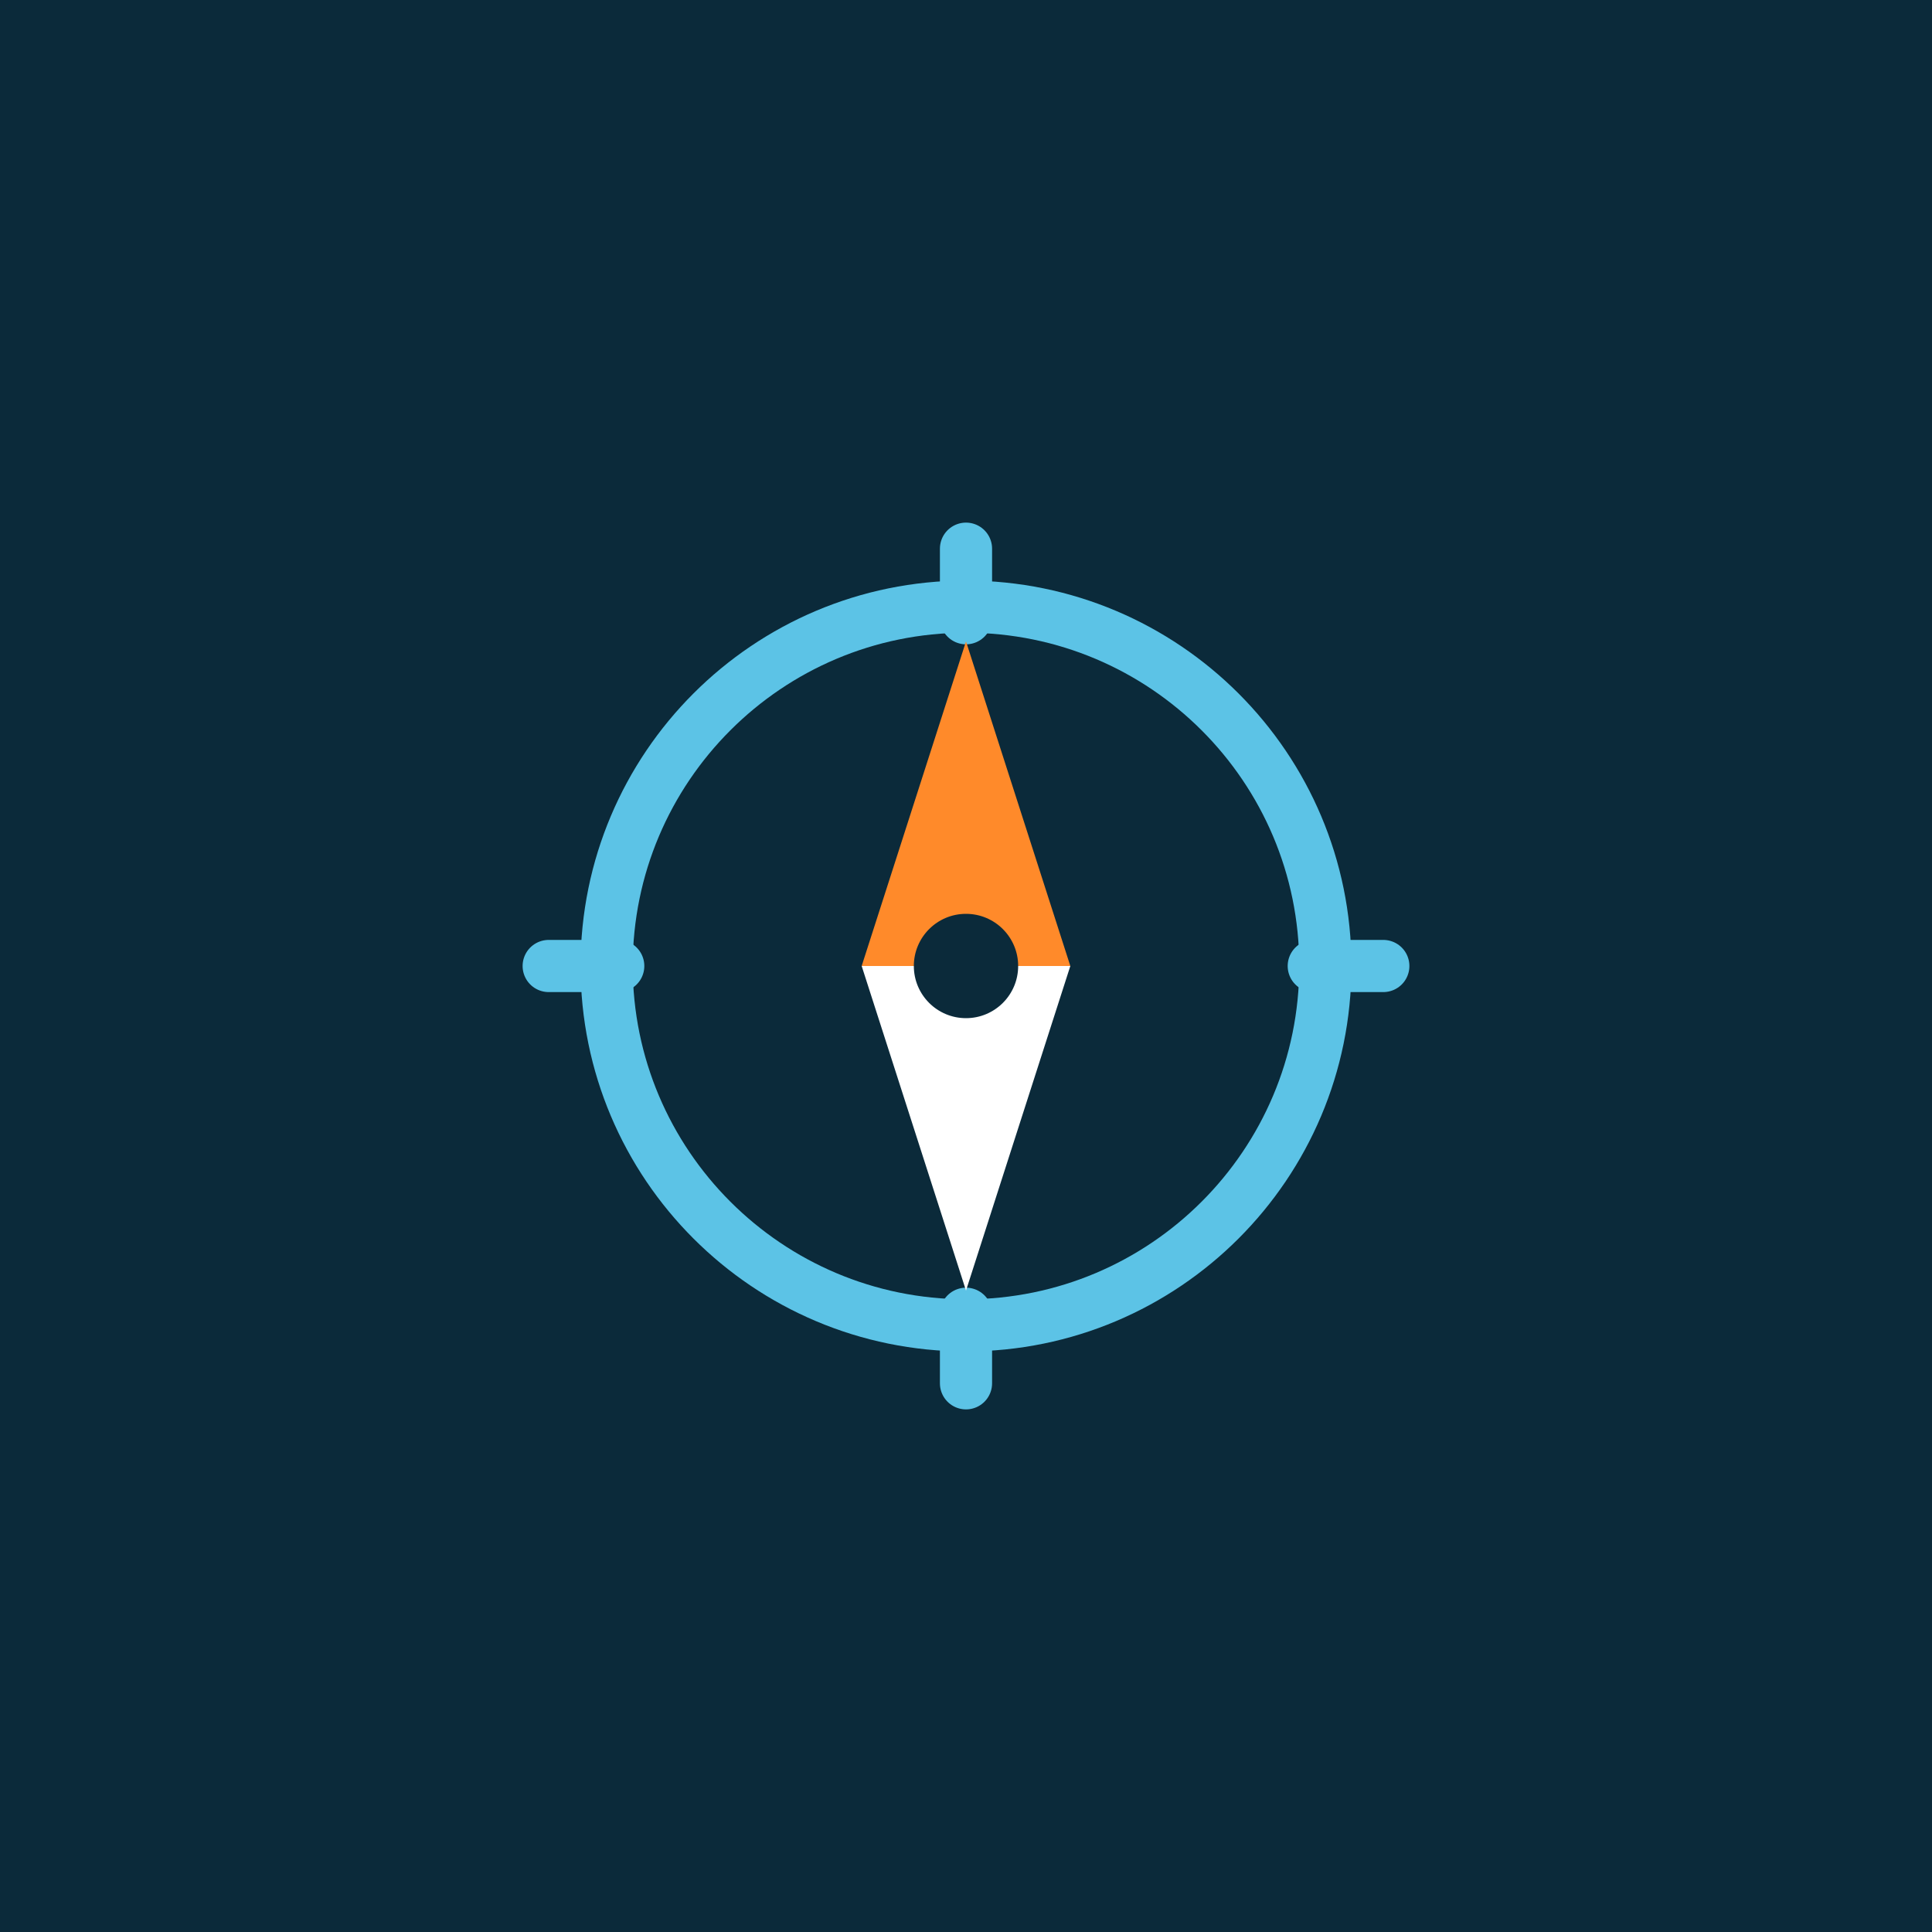
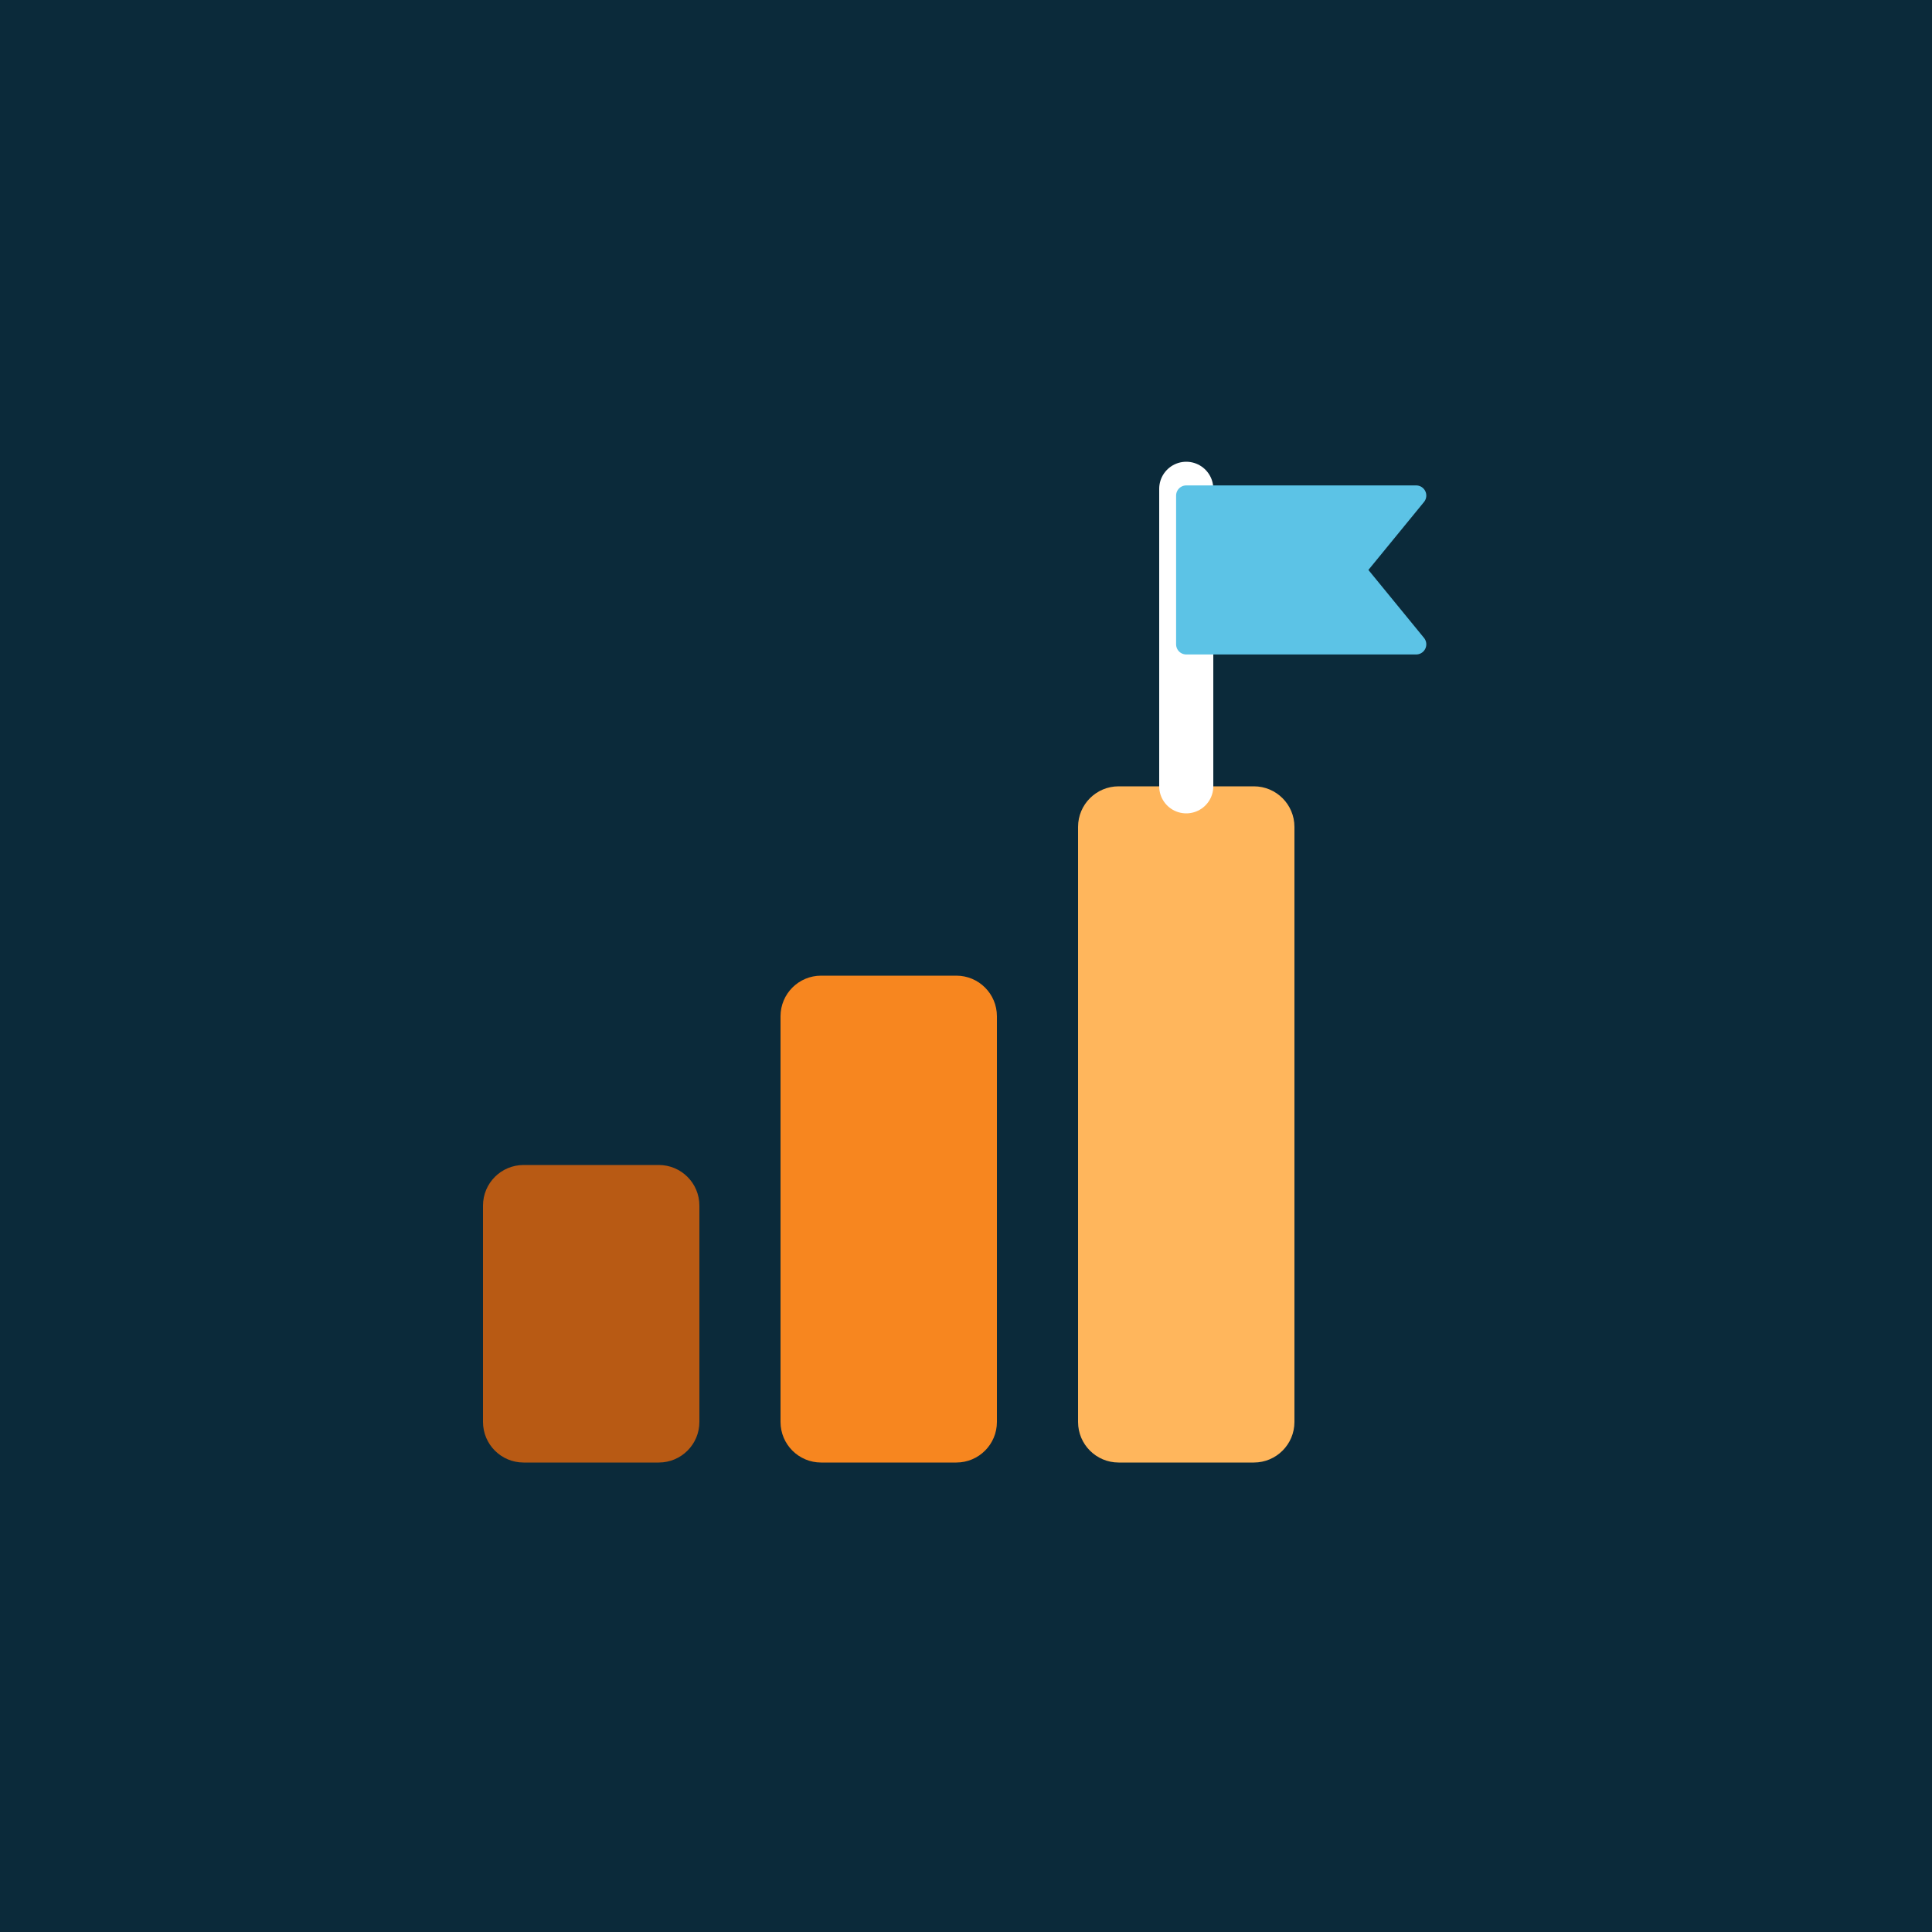
<svg xmlns="http://www.w3.org/2000/svg" viewBox="0 0 100 100" width="512" height="512" role="img" aria-label="Datakul">
  <rect width="100" height="100" fill="#0B2A3A" />
-   <g transform="translate(20 20) scale(0.6)">
-     <rect width="100" height="100" rx="0" fill="#0B2A3A" />
-     <circle cx="50" cy="50" r="31" fill="none" stroke="#5CC3E6" stroke-width="4.5" />
-     <path d="M50 14V20M50 80V86M14 50H20M80 50H86" stroke="#5CC3E6" stroke-width="4.5" stroke-linecap="round" />
-     <path d="M50 22L59 50H41Z" fill="#FF8A2A" />
-     <path d="M50 78L59 50H41Z" fill="#FFFFFF" />
-     <circle cx="50" cy="50" r="4.5" fill="#0B2A3A" />
+   <g transform="translate(12.4 16.9) scale(0.7)">
+     <rect x="18" y="62" width="16" height="22" rx="3" fill="#B85A14" />
+     <rect x="40" y="48" width="16" height="36" rx="3" fill="#F7861F" />
+     <rect x="62" y="34" width="16" height="50" rx="3" fill="#FFB65C" />
+     <path d="M70 34V12" stroke="#FFFFFF" stroke-width="4" stroke-linecap="round" />
+     <path d="M70 12.5H87L82.5 18L87 23.5H70Z" fill="#5CC3E6" stroke="#5CC3E6" stroke-width="1.5" stroke-linejoin="round" />
  </g>
</svg>
